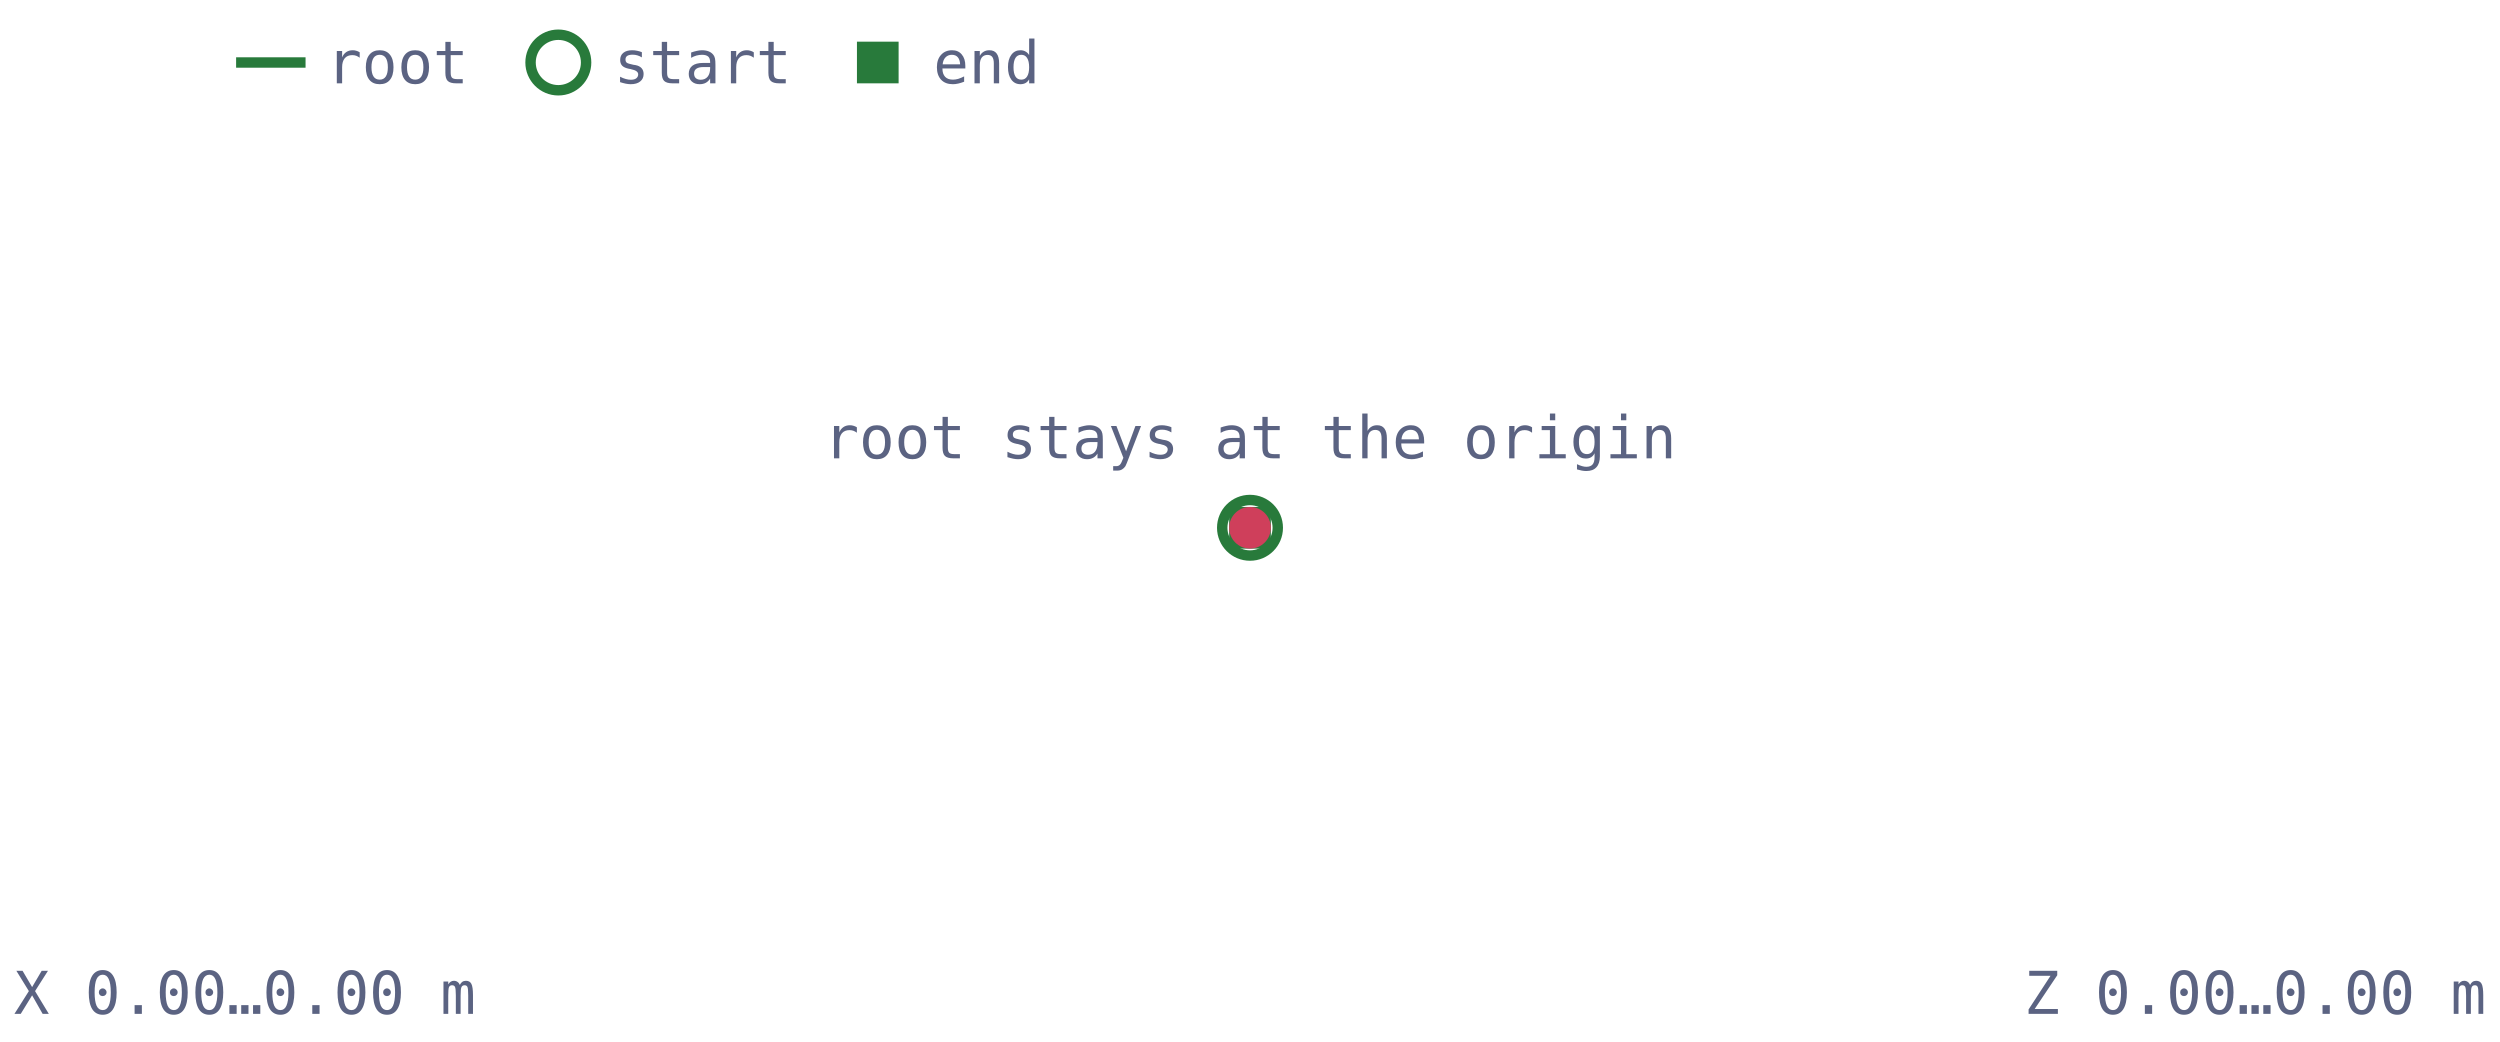
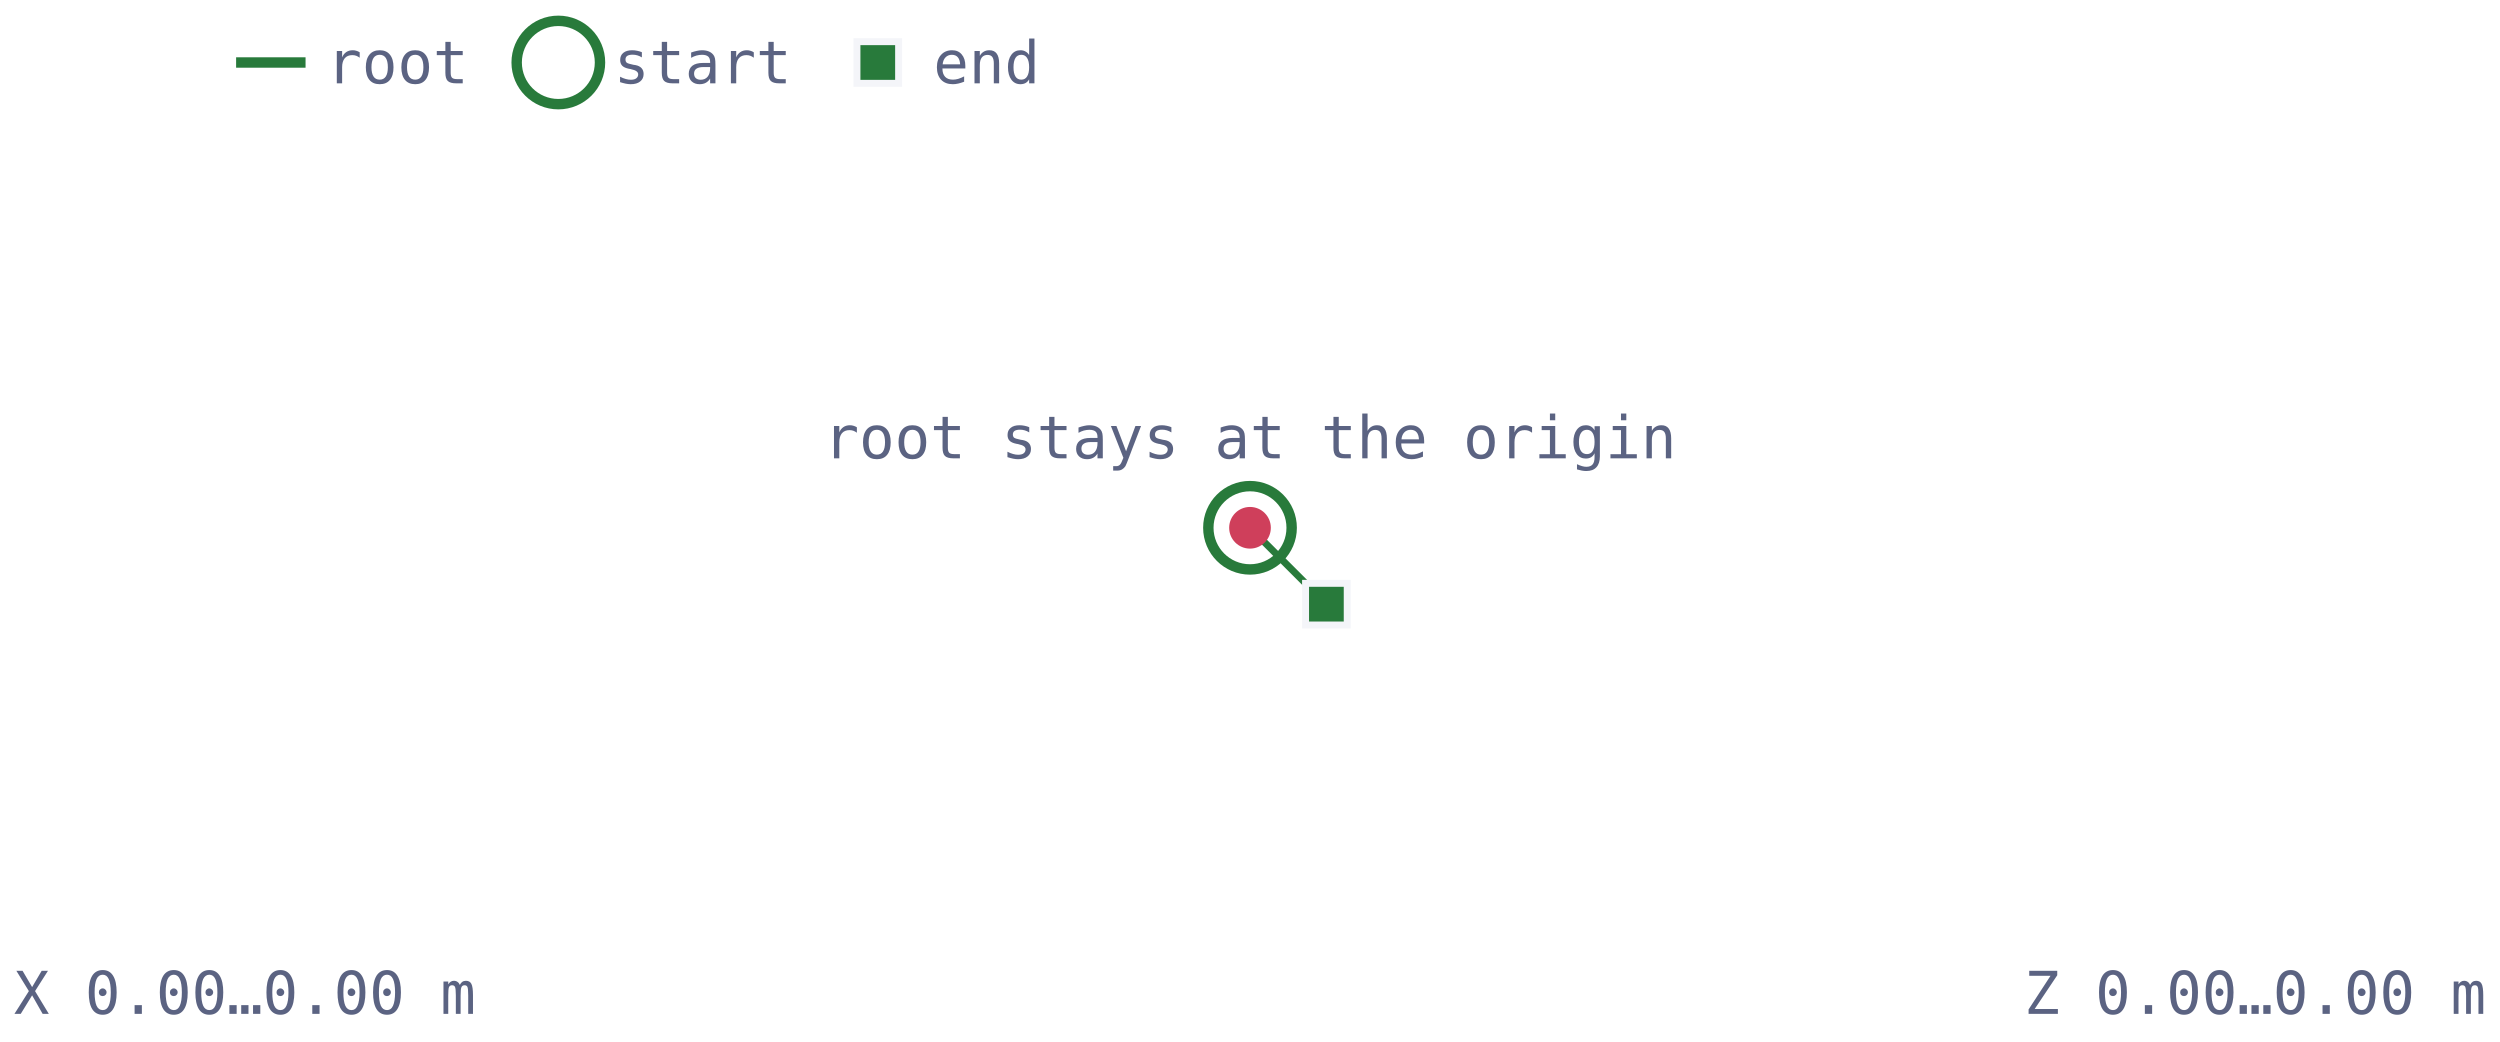
<svg xmlns="http://www.w3.org/2000/svg" id="chart-walk-root-path" viewBox="0 0 360 150" width="100%" role="img" aria-label="walk — root path (top-down): the root does not move, staying at X 0.00 m, Z 0.00 m for all 33 frames">
-   <style>#chart-walk-root-path .series-left,#chart-walk-root-path .series-right,#chart-walk-root-path .series-diff,#chart-walk-root-path .root-path,#chart-walk-root-path .pathstart{fill:none;stroke-width:1.5}#chart-walk-root-path .pathend{stroke:none}#chart-walk-root-path .series-diff{opacity:.6;stroke-dasharray:4 3}#chart-walk-root-path text{font:8.5px ui-monospace,monospace}#chart-walk-root-path .series-left{stroke:var(--as-accent,#3b67d6)}#chart-walk-root-path .series-right{stroke:var(--as-warning,#946414)}#chart-walk-root-path .series-diff{stroke:var(--as-muted,#5b6382)}#chart-walk-root-path .root-path{stroke:var(--as-pass,#287a3b)}#chart-walk-root-path .pathdot{fill:var(--as-error,#cf3f5b)}#chart-walk-root-path .pathstart{stroke:var(--as-pass,#287a3b)}#chart-walk-root-path .pathend{fill:var(--as-pass,#287a3b)}#chart-walk-root-path text{fill:var(--as-muted,#5b6382)}@media (prefers-color-scheme:dark){#chart-walk-root-path .series-left{stroke:var(--as-accent,#7aa2f7)}#chart-walk-root-path .series-right{stroke:var(--as-warning,#e0af68)}#chart-walk-root-path .series-diff{stroke:var(--as-muted,#9099b2)}#chart-walk-root-path .root-path{stroke:var(--as-pass,#9ece6a)}#chart-walk-root-path .pathdot{fill:var(--as-error,#f7768e)}#chart-walk-root-path .pathstart{stroke:var(--as-pass,#9ece6a)}#chart-walk-root-path .pathend{fill:var(--as-pass,#9ece6a)}#chart-walk-root-path text{fill:var(--as-muted,#9099b2)}}</style>
+   <style>#chart-walk-root-path .series-left,#chart-walk-root-path .series-right,#chart-walk-root-path .series-diff,#chart-walk-root-path .root-path,#chart-walk-root-path .pathstart{fill:none;stroke-width:1.5}#chart-walk-root-path .pathend{stroke-width:1}#chart-walk-root-path .pathleader{fill:none;stroke-width:1}#chart-walk-root-path .series-diff{opacity:.6;stroke-dasharray:4 3}#chart-walk-root-path text{font:8.5px ui-monospace,monospace}#chart-walk-root-path .series-left{stroke:var(--as-accent,#3b67d6)}#chart-walk-root-path .series-right{stroke:var(--as-warning,#946414)}#chart-walk-root-path .series-diff{stroke:var(--as-muted,#5b6382)}#chart-walk-root-path .root-path{stroke:var(--as-pass,#287a3b)}#chart-walk-root-path .pathdot{fill:var(--as-error,#cf3f5b)}#chart-walk-root-path .pathstart{stroke:var(--as-pass,#287a3b)}#chart-walk-root-path .pathend{fill:var(--as-pass,#287a3b)}#chart-walk-root-path .pathend{stroke:var(--as-ground,#f4f5f9)}#chart-walk-root-path .pathleader{stroke:var(--as-pass,#287a3b)}#chart-walk-root-path text{fill:var(--as-muted,#5b6382)}@media (prefers-color-scheme:dark){#chart-walk-root-path .series-left{stroke:var(--as-accent,#7aa2f7)}#chart-walk-root-path .series-right{stroke:var(--as-warning,#e0af68)}#chart-walk-root-path .series-diff{stroke:var(--as-muted,#9099b2)}#chart-walk-root-path .root-path{stroke:var(--as-pass,#9ece6a)}#chart-walk-root-path .pathdot{fill:var(--as-error,#f7768e)}#chart-walk-root-path .pathstart{stroke:var(--as-pass,#9ece6a)}#chart-walk-root-path .pathend{fill:var(--as-pass,#9ece6a)}#chart-walk-root-path .pathend{stroke:var(--as-ground,#17171f)}#chart-walk-root-path .pathleader{stroke:var(--as-pass,#9ece6a)}#chart-walk-root-path text{fill:var(--as-muted,#9099b2)}}</style>
  <line class="root-path" x1="34.0" x2="44.0" y1="9" y2="9" />
  <text class="legend" x="47.0" y="12.0">root</text>
-   <circle class="pathstart" cx="80.4" cy="9" r="4" />
+   <circle class="pathstart" cx="80.4" cy="9" r="6" />
  <text class="legend" x="88.4" y="12.0">start</text>
  <rect class="pathend" x="123.4" y="6.0" width="6" height="6" />
  <text class="legend" x="134.4" y="12.0">end</text>
  <path class="root-path" d="M180.0,76.0L180.0,76.0L180.0,76.0L180.0,76.0L180.0,76.0L180.0,76.0L180.0,76.0L180.0,76.0L180.0,76.0L180.0,76.0L180.0,76.0L180.0,76.0L180.0,76.0L180.0,76.0L180.0,76.0L180.0,76.0L180.0,76.0L180.0,76.0L180.0,76.0L180.0,76.0L180.0,76.0L180.0,76.0L180.0,76.0L180.0,76.0L180.0,76.0L180.0,76.0L180.0,76.0L180.0,76.0L180.0,76.0L180.0,76.0L180.0,76.0L180.0,76.0L180.0,76.0" fill="none" />
-   <circle class="pathstart" cx="180.0" cy="76.0" r="4" />
-   <rect class="pathend" x="177.0" y="73.0" width="6" height="6" />
+   <circle class="pathstart" cx="180.0" cy="76.0" r="6" />
+   <line class="pathleader" x1="180.0" y1="76.0" x2="191.0" y2="87.0" />
+   <rect class="pathend" x="188.0" y="84.0" width="6" height="6" />
  <circle class="pathdot" r="3" cx="180.0" cy="76.0" />
  <text class="axis" x="180.0" y="66.0" text-anchor="middle">root stays at the origin</text>
  <text class="axis" x="2.0" y="146.0">X 0.00…0.00 m</text>
  <text class="axis" x="358.0" y="146.0" text-anchor="end">Z 0.00…0.00 m</text>
</svg>
